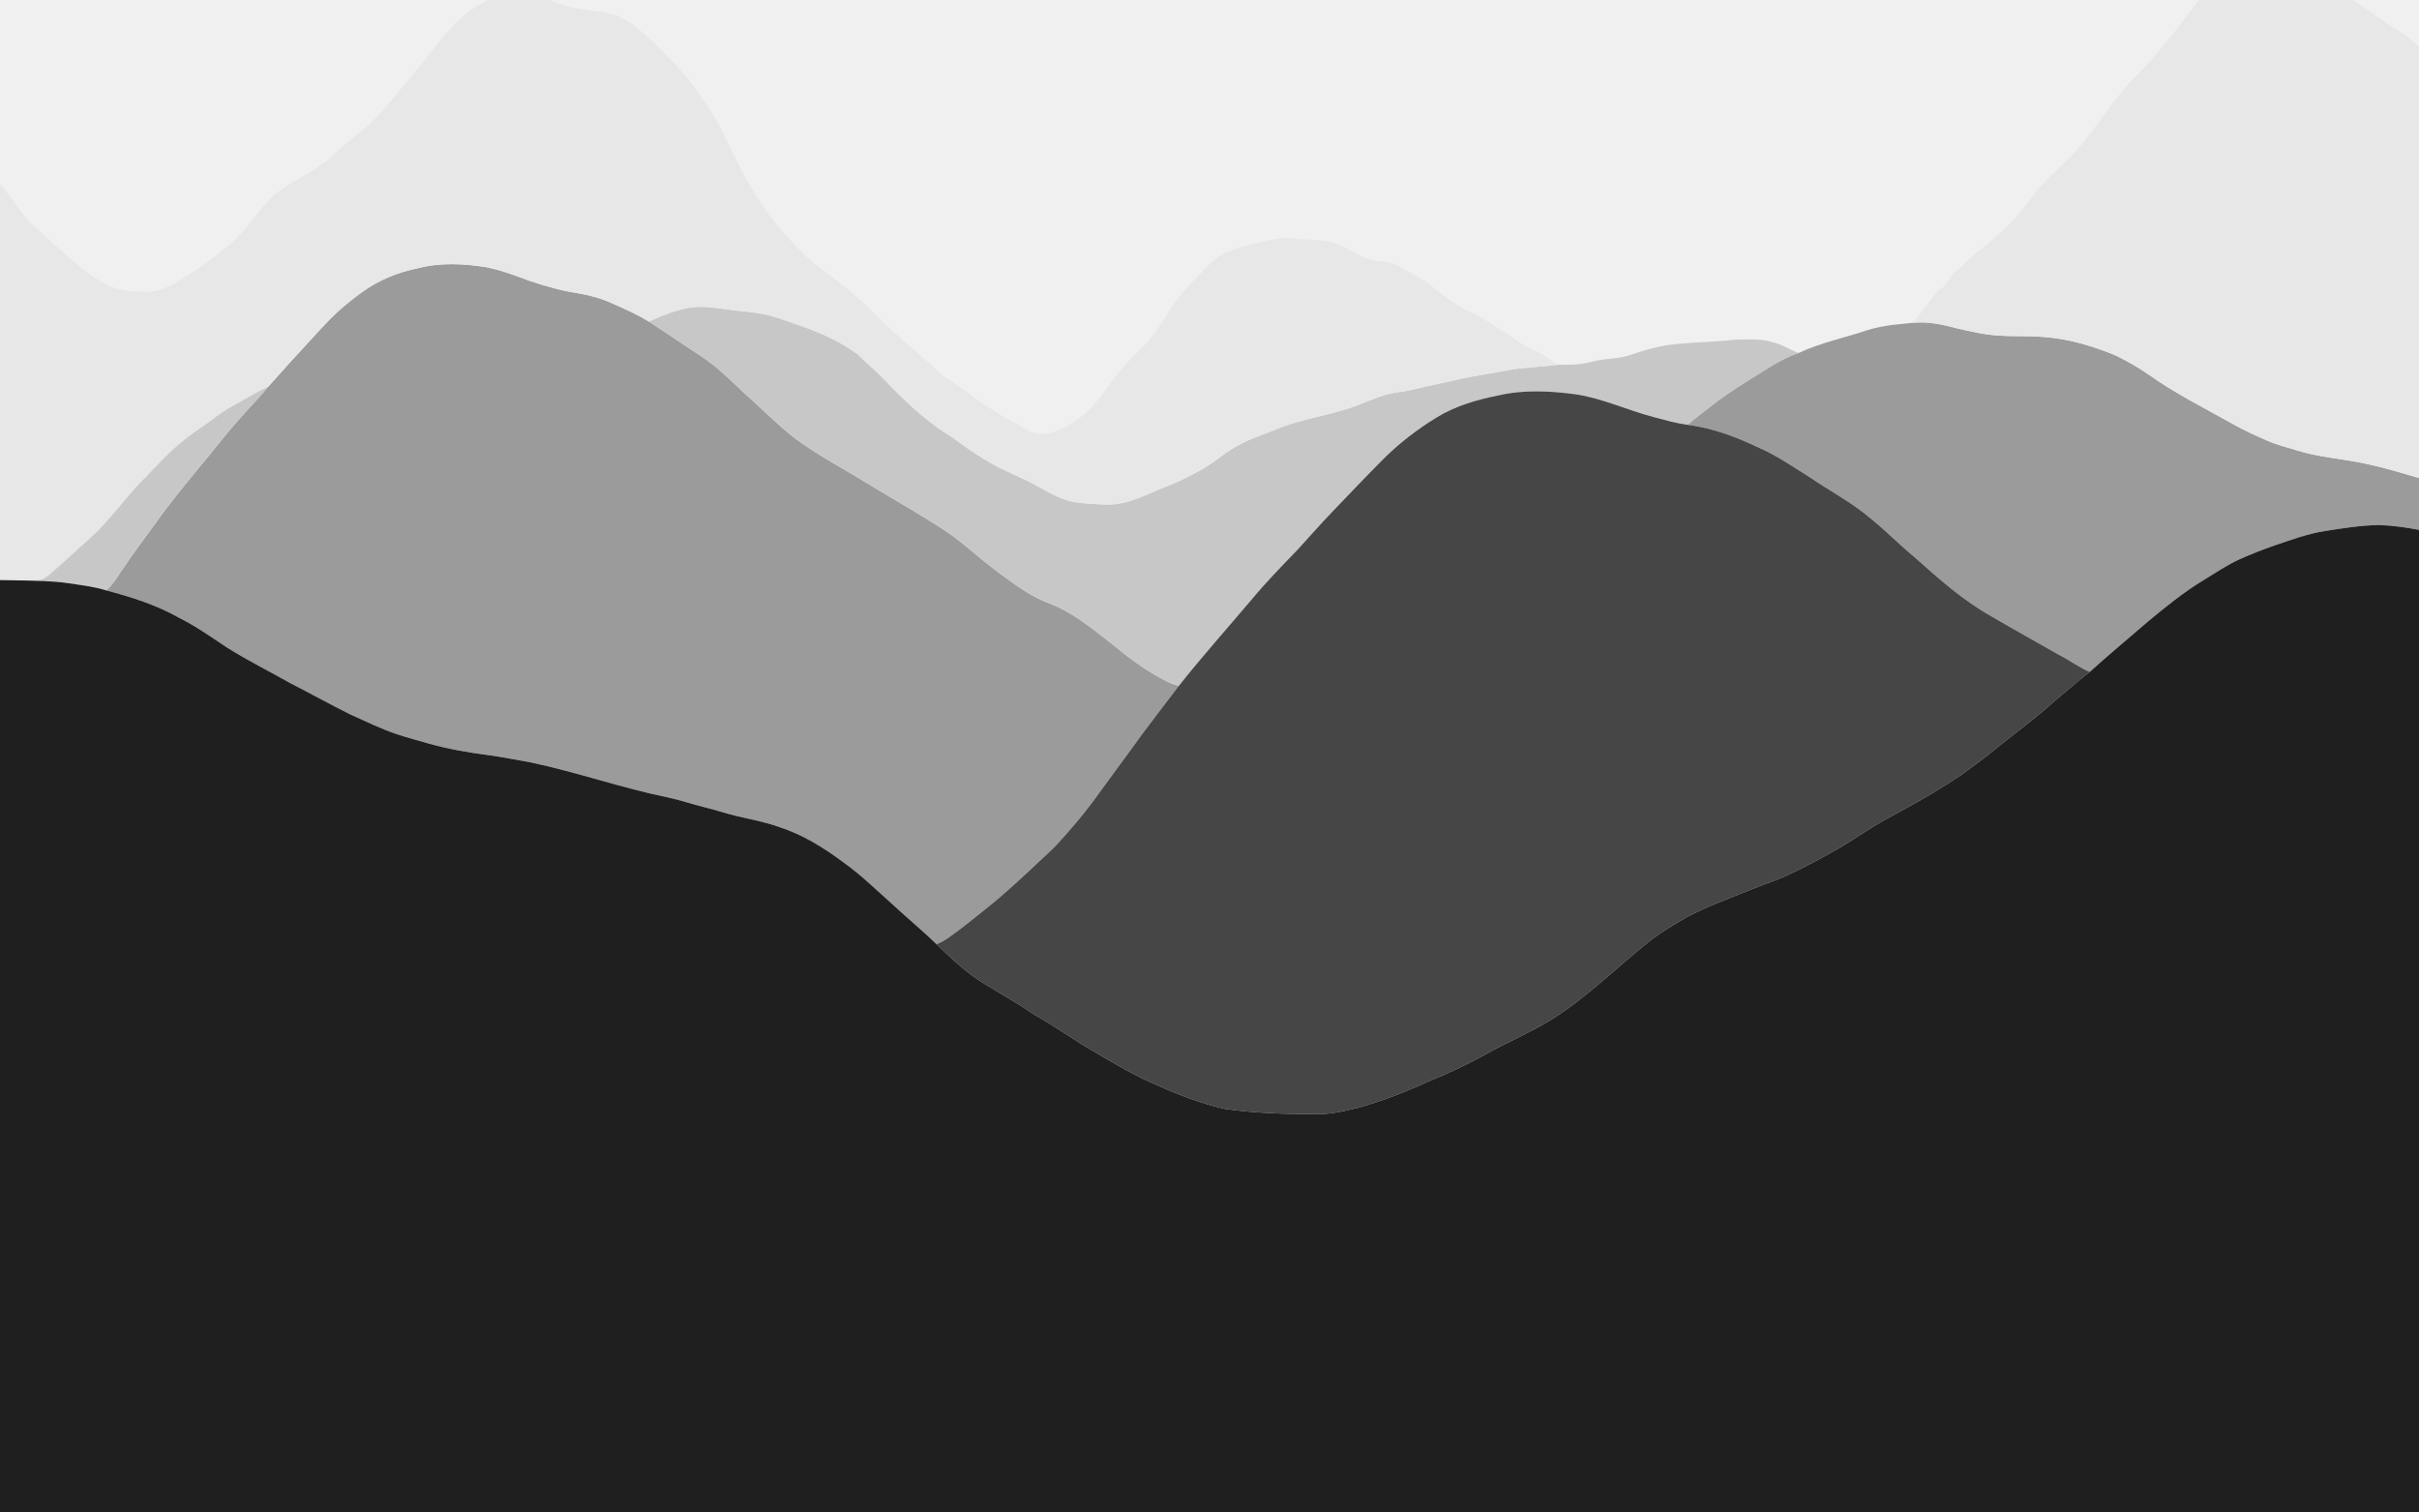
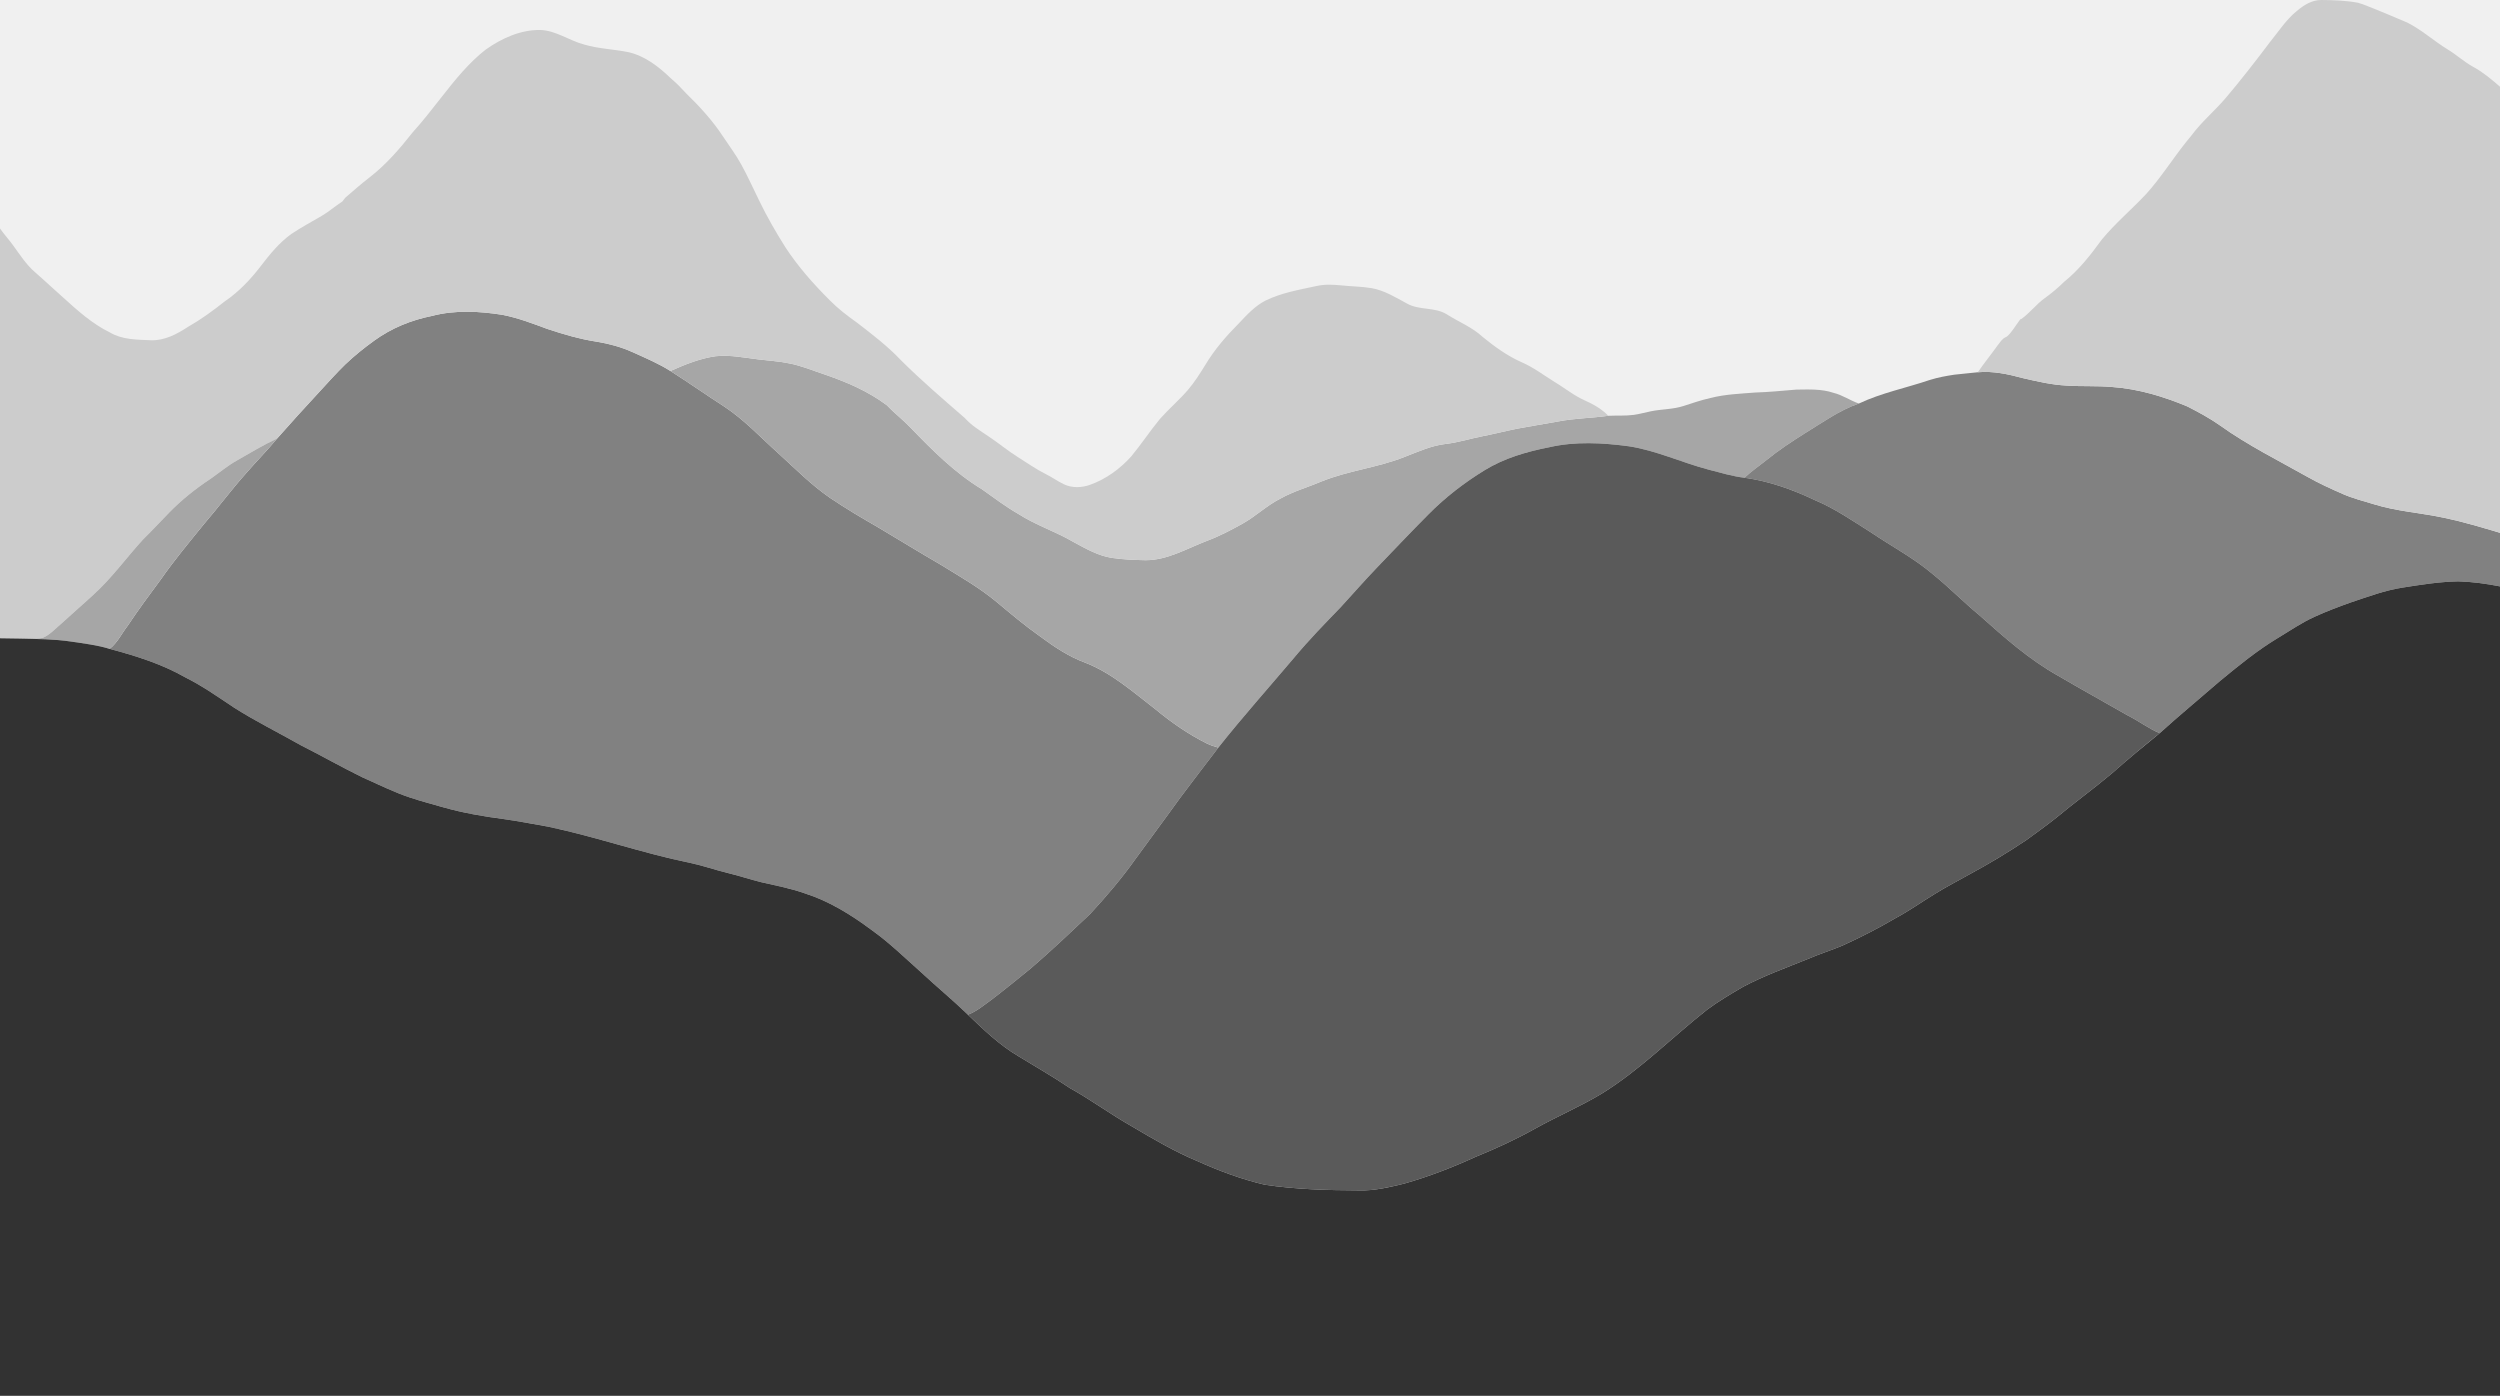
- <svg xmlns="http://www.w3.org/2000/svg" width="1440" height="900" viewBox="0 0 1440 900" fill="none">
-   <path d="M248.805 159.725C262.103 156.229 276.053 156.971 289.508 159.109C298.358 160.857 306.818 164.083 315.255 167.211C324.585 170.324 334.08 173.108 343.823 174.585C350.813 175.726 357.705 177.601 364.178 180.504C371.633 183.872 379.223 187.061 386.16 191.442C396.555 198.006 406.583 205.132 416.925 211.771C428.715 219.468 438.263 229.903 448.71 239.212C458.273 247.922 467.423 257.186 478.125 264.538C487.163 270.652 496.568 276.195 506.025 281.634C517.935 288.731 529.733 296 541.725 302.946C552.63 309.668 563.82 316.029 573.735 324.214C582.083 331.153 590.37 338.189 599.258 344.438C607.223 350.304 615.525 355.908 624.855 359.351C640.38 365.323 652.898 376.575 665.895 386.575C674.963 394.054 684.69 400.791 695.228 406.027C697.313 407.032 699.525 407.737 701.753 408.375C694.365 418.104 686.865 427.759 679.575 437.564C671.138 449.356 662.408 460.924 653.925 472.679C645.998 483.834 637.095 494.276 627.81 504.306C616.598 514.853 605.46 525.498 593.768 535.513C586.313 541.582 578.865 547.666 571.23 553.502C566.82 556.638 562.65 560.276 557.52 562.219C548.925 553.877 539.655 546.27 530.895 538.108C521.355 529.617 512.198 520.63 501.75 513.225C490.043 504.508 477.405 496.722 463.418 492.273C455.258 489.4 446.745 487.787 438.33 485.859C432.015 484.337 425.873 482.191 419.55 480.691C412.2 478.935 405.068 476.355 397.658 474.817C370.043 469.176 343.38 459.754 315.818 453.917C307.283 452.432 298.785 450.737 290.205 449.544C278.55 448.013 266.925 446.041 255.6 442.837C249.233 440.992 242.813 439.334 236.52 437.256C226.875 434.09 217.808 429.477 208.538 425.396C196.568 419.485 184.935 412.921 173.033 406.889C160.433 399.725 147.398 393.326 135.15 385.555C125.903 379.463 116.88 372.974 106.935 368.031C93.293 360.244 78.218 355.495 63.105 351.497C67.613 348.054 70.02 342.758 73.425 338.354C79.583 329.112 86.183 320.185 92.798 311.273C100.553 300.156 109.26 289.758 117.788 279.241C125.91 269.819 133.29 259.789 141.585 250.517C147.488 243.668 153.9 237.277 159.653 230.293C167.61 221.276 175.695 212.364 183.878 203.542C188.843 198.163 193.71 192.679 198.96 187.571C204.195 182.597 209.835 178.066 215.693 173.85C225.51 166.731 236.94 162.08 248.805 159.725Z" fill="#9B9B9B" />
-   <path d="M412.283 182.921C420.615 182.058 428.903 183.821 437.145 184.804C442.875 185.502 448.658 185.847 454.32 187.009C461.625 188.352 468.48 191.3 475.5 193.633C487.905 197.879 500.108 203.168 510.668 211.06C515.078 215.651 520.148 219.544 524.543 224.158C537.105 237.165 550.043 250.173 565.628 259.58C572.52 264.494 579.293 269.595 586.643 273.826C596.7 280.293 608.198 283.946 618.465 290.015C625.53 293.833 632.708 297.974 640.785 299.137C647.138 300.067 653.58 300.299 660 300.427C672.533 300.382 683.55 293.728 694.935 289.385C702.158 286.706 708.983 283.106 715.71 279.385C723.42 275.049 729.855 268.747 737.798 264.787C745.193 260.683 753.383 258.388 761.138 255.087C776.655 248.756 793.62 247.128 809.168 240.879C816.795 237.946 824.333 234.465 832.538 233.482C839.933 232.657 847.028 230.346 854.318 228.936C860.888 227.646 867.375 225.981 873.945 224.66C881.828 223.182 889.748 221.907 897.638 220.482C907.133 218.651 916.853 218.599 926.415 217.241C931.305 217.009 936.225 217.361 941.1 216.708C944.423 216.273 947.64 215.276 950.933 214.646C957.135 213.378 963.6 213.58 969.675 211.607C974.843 209.942 979.988 208.149 985.305 206.986C993.728 204.818 1002.47 204.526 1011.11 203.836C1018.77 203.626 1026.4 202.815 1034.04 202.215L1034.77 202.163C1041.91 202.095 1049.24 201.69 1056.11 204.031C1061.31 205.276 1065.71 208.472 1070.73 210.182C1059.38 214.083 1049.64 221.224 1039.49 227.413C1031.88 232.184 1024.37 237.165 1017.4 242.837C1013.19 246.19 1008.74 249.251 1004.81 252.941C997.8 252.086 991.035 250.053 984.233 248.283C968.783 244.24 954.15 237.263 938.288 234.817C923.033 232.762 907.32 231.907 892.208 235.395C879.308 237.931 866.468 241.651 855.188 248.576C843.465 255.762 832.485 264.216 822.818 273.999C812.828 284.021 803.123 294.313 793.313 304.5C786.068 312.025 779.235 319.931 772.148 327.598C763.05 337.013 753.893 346.397 745.508 356.472C730.898 373.748 715.808 390.634 701.753 408.376C699.525 407.738 697.313 407.033 695.228 406.028C684.69 400.792 674.963 394.055 665.895 386.576C652.898 376.576 640.38 365.324 624.855 359.353C615.525 355.909 607.223 350.306 599.258 344.439C590.37 338.19 582.083 331.154 573.735 324.215C563.82 316.03 552.63 309.669 541.725 302.948C529.733 296.001 517.935 288.732 506.025 281.635C496.568 276.197 487.163 270.653 478.125 264.539C467.423 257.187 458.273 247.923 448.71 239.213C438.263 229.904 428.715 219.469 416.925 211.772C406.583 205.133 396.555 198.007 386.16 191.443C394.53 187.707 403.155 184.211 412.283 182.921Z" fill="#C7C7C7" />
-   <path d="M912.975 208.464C906.607 205.658 901.222 201.187 895.282 197.646C889.08 193.798 883.245 189.327 876.51 186.409C868.237 182.778 860.917 177.429 853.942 171.765C847.98 166.199 840.3 163.229 833.505 158.893C826.53 154.459 817.627 156.62 810.502 152.636C804.015 149.133 797.58 145.105 790.215 143.747C784.312 142.734 778.297 142.757 772.357 142.104C767.632 141.661 762.825 141.421 758.175 142.524C748.282 144.669 738.12 146.387 728.955 150.866C722.865 153.979 718.192 159.103 713.565 164.009C706.402 171.195 699.69 178.93 694.44 187.647C691.327 192.68 688.185 197.736 684.33 202.245C679.267 208.171 673.29 213.227 668.13 219.048C662.34 226.063 657.345 233.699 651.54 240.698C645.112 247.84 637.065 253.691 627.99 256.954C623.122 258.725 617.49 258.95 612.757 256.662C609.127 254.899 605.835 252.528 602.22 250.743C596.662 247.975 591.622 244.337 586.357 241.073C580.395 237.383 575.055 232.807 569.197 228.966C564.51 225.785 559.545 222.844 555.765 218.553C543.307 207.736 530.76 197.009 519.067 185.359C511.38 177.189 502.447 170.385 493.597 163.566C488.085 159.658 482.692 155.539 477.945 150.708C468.51 141.294 459.607 131.249 452.31 120.064C446.977 111.572 441.93 102.878 437.557 93.846C434.04 86.764 430.845 79.525 427.027 72.609C423.915 66.9 419.977 61.709 416.407 56.292C410.445 47.2 403.057 39.151 395.287 31.582C392.482 28.506 389.565 25.536 386.385 22.85C379.485 16.211 371.587 10.015 362.07 7.817C353.617 6.076 344.872 5.881 336.562 3.421C327.915 1.185 320.362 -4.666 311.212 -4.989C299.827 -5.154 289.02 -0.203 279.87 6.226C270.022 13.87 262.2 23.683 254.542 33.42C249.067 40.381 243.652 47.41 237.705 53.974C230.25 63.449 222.27 72.676 212.677 80.073C207.892 83.741 203.4 87.762 198.825 91.685C198.27 92.36 197.745 93.073 197.227 93.778C193.132 96.426 189.457 99.667 185.242 102.135C179.377 105.488 173.467 108.774 167.827 112.502C160.882 117.491 155.415 124.19 150.27 130.941C144.33 138.676 137.557 145.87 129.435 151.353C122.692 156.725 115.717 161.796 108.217 166.072C101.872 170.205 94.718 174.031 86.918 173.731C78.96 173.378 70.485 173.483 63.398 169.29C53.07 164.256 44.528 156.492 36.09 148.855C30.72 144.137 25.545 139.201 20.145 134.52C15.127 130.184 11.535 124.55 7.673 119.231C5.25 115.833 2.377 112.78 0 109.352V188.569V345.399C3.78 345.466 7.56 345.496 11.34 345.571C15.75 345.286 20.227 345.962 24.593 345.174C28.927 343.314 32.1 339.608 35.678 336.645C41.655 331.108 47.865 325.827 53.835 320.283C64.38 310.749 72.683 299.114 82.23 288.656C87.405 283.578 92.325 278.259 97.38 273.06C104.587 265.656 112.717 259.197 121.327 253.496C126.337 250.015 131.01 246.032 136.357 243.039C144.045 238.658 151.635 234.059 159.652 230.293C167.61 221.276 175.695 212.364 183.877 203.543C188.842 198.164 193.71 192.68 198.96 187.571C204.195 182.598 209.835 178.067 215.692 173.851C225.51 166.732 236.94 162.081 248.805 159.725C262.102 156.23 276.052 156.972 289.507 159.11C298.357 160.858 306.817 164.084 315.255 167.212C324.585 170.325 334.08 173.108 343.822 174.586C350.812 175.726 357.705 177.602 364.177 180.505C371.632 183.873 379.222 187.061 386.16 191.442C394.53 187.707 403.155 184.211 412.282 182.92C420.615 182.058 428.902 183.821 437.145 184.803C442.875 185.501 448.657 185.846 454.32 187.009C461.625 188.352 468.48 191.3 475.5 193.633C487.905 197.879 500.107 203.167 510.667 211.059C515.077 215.65 520.147 219.544 524.542 224.157C537.105 237.165 550.042 250.173 565.627 259.58C572.52 264.494 579.292 269.595 586.642 273.826C596.7 280.292 608.197 283.945 618.465 290.014C625.53 293.833 632.707 297.973 640.785 299.136C647.137 300.066 653.58 300.299 660 300.426C672.532 300.381 683.55 293.728 694.935 289.384C702.157 286.706 708.982 283.105 715.71 279.384C723.42 275.048 729.855 268.747 737.797 264.786C745.192 260.683 753.382 258.387 761.137 255.086C776.655 248.755 793.62 247.127 809.167 240.878C816.795 237.945 824.332 234.464 832.537 233.482C839.932 232.656 847.027 230.346 854.317 228.936C860.887 227.645 867.375 225.98 873.945 224.66C881.827 223.182 889.747 221.907 897.637 220.481C907.132 218.651 916.852 218.598 926.415 217.241C922.627 213.362 917.887 210.647 912.975 208.464Z" fill="#E7E7E7" />
-   <path d="M1407.94 276.032C1394.37 273.114 1380.37 272.281 1367.08 268.11C1361.2 266.302 1355.21 264.817 1349.57 262.341C1342.54 259.266 1335.53 256.085 1328.86 252.289C1311.99 242.807 1294.57 234.143 1278.8 222.853C1272.79 218.614 1266.31 215.118 1259.76 211.795C1246 206.071 1231.5 201.705 1216.57 200.655C1207.81 199.868 1199.01 200.438 1190.25 199.83C1181.74 199.402 1173.43 197.46 1165.17 195.547C1156.73 193.266 1147.99 191.346 1139.2 192.171C1134.67 192.576 1130.16 193.154 1125.64 193.574C1121.04 194.286 1116.43 195.096 1111.99 196.484L1111.45 196.642C1097.9 201.233 1083.72 204.038 1070.73 210.182C1059.38 214.083 1049.64 221.225 1039.48 227.414C1031.88 232.185 1024.37 237.166 1017.4 242.837C1013.19 246.19 1008.73 249.251 1004.8 252.942C1018.96 254.847 1032.48 259.693 1045.32 265.807C1056.71 270.563 1066.88 277.622 1077.29 284.156C1089.34 292.356 1102.38 299.167 1113.52 308.664C1122.75 316.151 1131.07 324.65 1140.24 332.219C1154.47 344.942 1168.9 357.748 1185.67 367.095C1198.93 374.896 1212.42 382.293 1225.76 389.952C1231.98 393.058 1237.54 397.386 1243.99 400.064C1255.23 389.9 1266.92 380.253 1278.36 370.313C1289.1 361.423 1299.94 352.556 1311.89 345.332C1318.93 341.086 1325.74 336.383 1333.26 332.985C1339.93 329.931 1346.81 327.343 1353.72 324.868C1363.7 321.545 1373.62 317.764 1384.07 316.181C1394.65 314.515 1405.27 312.805 1415.99 312.625C1424.05 312.858 1432.09 313.968 1440 315.513V284.644C1429.39 281.516 1418.78 278.282 1407.94 276.032Z" fill="#9B9B9B" />
-   <path d="M1424.58 16.271C1419.36 13.413 1414.96 9.31 1409.88 6.234C1401.87 1.365 1394.9 -5.116 1386.48 -9.302C1378.02 -12.903 1369.54 -16.504 1360.95 -19.797C1360 -20.119 1359.06 -20.427 1358.13 -20.689C1351.23 -21.957 1344.2 -22.182 1337.22 -22.25C1331.7 -22.347 1326.86 -19.249 1322.82 -15.798C1316.75 -10.84 1312.5 -4.156 1307.58 1.861C1299.22 12.978 1290.69 23.975 1281.68 34.575C1275.45 41.792 1268.07 47.958 1262.39 55.648C1261.31 56.975 1260.21 58.288 1259.14 59.616C1251.29 69.443 1244.61 80.2 1236.15 89.54C1227.8 98.444 1218.37 106.329 1210.61 115.766C1204.23 124.565 1197.47 133.215 1188.94 140.064C1185.42 143.522 1181.66 146.71 1177.65 149.568C1172.76 153.109 1169.14 158.068 1164.21 161.541C1163.91 160.168 1157.88 171.383 1155.16 172.006C1153.17 172.943 1152 174.954 1150.67 176.619C1146.95 181.878 1142.83 186.844 1139.2 192.17C1147.99 191.345 1156.73 193.265 1165.17 195.546C1173.42 197.459 1181.74 199.402 1190.25 199.829C1199.01 200.437 1207.8 199.867 1216.56 200.655C1231.5 201.705 1246 206.071 1259.76 211.795C1266.3 215.118 1272.79 218.614 1278.8 222.852C1294.57 234.142 1311.99 242.806 1328.85 252.289C1335.53 256.084 1342.53 259.265 1349.57 262.341C1355.21 264.816 1361.2 266.302 1367.07 268.11C1380.37 272.28 1394.37 273.113 1407.94 276.031C1418.78 278.282 1429.38 281.515 1440 284.643V204.173V56.878V27.704C1435.17 23.51 1430.25 19.324 1424.58 16.271Z" fill="#E7E7E7" />
-   <path d="M136.355 243.038C144.043 238.657 151.633 234.059 159.65 230.293C153.898 237.277 147.485 243.668 141.583 250.517C133.288 259.789 125.908 269.819 117.785 279.241C109.258 289.758 100.55 300.156 92.795 311.273C86.18 320.185 79.58 329.112 73.423 338.354C70.018 342.758 67.61 348.054 63.103 351.497C55.88 349.262 48.343 348.429 40.895 347.281C31.115 345.826 21.2 345.826 11.338 345.571C15.748 345.286 20.225 345.961 24.59 345.173C28.925 343.313 32.098 339.607 35.675 336.644C41.653 331.108 47.863 325.826 53.833 320.283C64.378 310.748 72.68 299.113 82.228 288.656C87.403 283.577 92.323 278.258 97.378 273.06C104.585 265.656 112.715 259.197 121.325 253.495C126.335 250.015 131.008 246.031 136.355 243.038Z" fill="#C7C7C7" />
-   <path d="M892.208 235.395C907.321 231.907 923.033 232.762 938.288 234.818C954.151 237.263 968.783 244.24 984.233 248.283C991.036 250.054 997.801 252.086 1004.81 252.942C1018.96 254.847 1032.48 259.693 1045.32 265.807C1056.71 270.563 1066.88 277.622 1077.29 284.156C1089.35 292.355 1102.38 299.167 1113.53 308.664C1122.75 316.151 1131.08 324.65 1140.24 332.219C1154.48 344.942 1168.9 357.747 1185.67 367.094C1198.93 374.896 1212.42 382.293 1225.76 389.952C1231.98 393.058 1237.55 397.386 1243.99 400.064C1234.67 407.596 1225.46 415.255 1216.49 423.192C1206 432.021 1194.86 440.041 1184.34 448.818C1178.74 453.266 1172.93 457.437 1167.16 461.638C1156.58 468.75 1145.63 475.313 1134.41 481.367C1127.7 485.178 1120.79 488.636 1114.26 492.77C1106.81 497.293 1099.71 502.387 1092.01 506.498C1082.09 512.342 1071.84 517.585 1061.36 522.349C1054.77 525.162 1047.89 527.233 1041.33 530.121C1028.81 535.177 1016.06 539.768 1004.1 546.092C997.066 550.21 990.008 554.359 983.446 559.205C963.181 575.146 944.956 593.795 922.951 607.463C910.426 615.062 896.896 620.763 884.123 627.897C873.135 634.049 861.683 639.307 850.028 644.056C836.611 650.192 822.803 655.548 808.598 659.569C800.206 661.565 791.693 663.673 783.001 663.418C764.783 663.335 746.468 662.87 728.431 660.132C715.043 656.989 702.076 652.128 689.551 646.479C676.553 641.04 664.373 633.884 652.276 626.72C639.908 619.766 628.493 611.274 616.096 604.38C606.481 597.846 596.37 592.129 586.478 586.046C575.663 579.639 566.543 570.87 557.521 562.22C562.651 560.277 566.821 556.639 571.231 553.503C578.866 547.667 586.313 541.583 593.768 535.514C605.461 525.5 616.598 514.855 627.811 504.307C637.096 494.278 645.998 483.835 653.926 472.68C662.408 460.925 671.138 449.358 679.576 437.565C686.866 427.76 694.366 418.106 701.753 408.376C715.808 390.635 730.898 373.748 745.508 356.472C753.893 346.397 763.051 337.013 772.148 327.598C779.236 319.932 786.068 312.025 793.313 304.501C803.123 294.313 812.828 284.021 822.818 273.999C832.486 264.217 843.466 255.762 855.188 248.576C866.468 241.652 879.308 237.931 892.208 235.395Z" fill="#464646" />
-   <path d="M1415.99 312.624C1405.27 312.804 1394.65 314.515 1384.07 316.18C1373.62 317.763 1363.7 321.544 1353.72 324.867C1346.81 327.343 1339.93 329.931 1333.26 332.984C1325.74 336.382 1318.93 341.086 1311.89 345.332C1299.94 352.556 1289.1 361.423 1278.36 370.312C1266.92 380.252 1255.23 389.899 1243.99 400.064C1234.66 407.595 1225.45 415.255 1216.48 423.191C1206 432.021 1194.86 440.04 1184.34 448.817C1178.74 453.266 1172.93 457.437 1167.16 461.637C1156.57 468.749 1145.62 475.313 1134.41 481.367C1127.7 485.178 1120.78 488.636 1114.26 492.769C1106.81 497.293 1099.71 502.386 1092.01 506.497C1082.09 512.341 1071.84 517.585 1061.36 522.348C1054.77 525.162 1047.89 527.232 1041.33 530.12C1028.81 535.176 1016.05 539.767 1004.1 546.091C997.065 550.21 990.007 554.358 983.445 559.204C963.18 575.145 944.955 593.794 922.95 607.462C910.425 615.061 896.895 620.763 884.122 627.897C873.135 634.048 861.682 639.307 850.027 644.055C836.61 650.192 822.802 655.548 808.597 659.569C800.205 661.564 791.692 663.672 783 663.417C764.782 663.335 746.467 662.87 728.43 660.131C715.042 656.988 702.075 652.127 689.55 646.478C676.552 641.04 664.372 633.883 652.275 626.719C639.907 619.765 628.492 611.273 616.095 604.379C606.48 597.845 596.37 592.129 586.477 586.045C575.662 579.639 566.542 570.869 557.52 562.22C548.925 553.878 539.655 546.271 530.895 538.109C521.355 529.618 512.197 520.63 501.75 513.226C490.042 504.509 477.405 496.723 463.417 492.274C455.257 489.401 446.745 487.788 438.33 485.86C432.015 484.337 425.872 482.192 419.55 480.692C412.2 478.936 405.067 476.356 397.657 474.818C370.042 469.177 343.38 459.754 315.817 453.918C307.282 452.433 298.785 450.738 290.205 449.545C278.55 448.014 266.925 446.041 255.6 442.838C249.232 440.993 242.812 439.335 236.52 437.257C226.875 434.091 217.807 429.478 208.537 425.397C196.567 419.486 184.935 412.922 173.032 406.89C160.432 399.726 147.397 393.327 135.15 385.556C125.902 379.464 116.88 372.975 106.935 368.032C93.293 360.245 78.218 355.496 63.105 351.498C55.883 349.263 48.345 348.43 40.898 347.282C31.117 345.827 21.203 345.827 11.34 345.572C7.56 345.497 3.78 345.467 0 345.399V767.158V900.327H1440V750.219V315.513C1432.09 313.967 1424.05 312.857 1415.99 312.624Z" fill="#1F1F1F" />
+ <svg xmlns="http://www.w3.org/2000/svg" width="1440" height="804" viewBox="0 0 1440 804" fill="none">
+   <g clip-path="url(#clip0)">
+     <path d="M248.805 181.977C262.102 178.481 276.052 179.224 289.507 181.362C298.357 183.11 306.817 186.336 315.255 189.464C324.585 192.577 334.08 195.36 343.822 196.838C350.812 197.978 357.705 199.854 364.177 202.757C371.632 206.125 379.222 209.313 386.16 213.694C396.555 220.258 406.582 227.385 416.925 234.024C428.715 241.721 438.262 252.155 448.71 261.465C458.272 270.174 467.422 279.439 478.125 286.79C487.162 292.904 496.567 298.448 506.025 303.887C517.935 310.983 529.732 318.252 541.725 325.199C552.63 331.92 563.82 338.282 573.735 346.466C582.082 353.405 590.37 360.442 599.257 366.691C607.222 372.557 615.525 378.161 624.855 381.604C640.38 387.575 652.897 398.828 665.895 408.828C674.962 416.307 684.69 423.043 695.227 428.279C697.312 429.285 699.525 429.99 701.752 430.627C694.365 440.357 686.865 450.012 679.575 459.816C671.137 471.609 662.407 483.177 653.925 494.932C645.997 506.087 637.095 516.529 627.81 526.559C616.597 537.106 605.46 547.751 593.767 557.766C586.312 563.834 578.865 569.918 571.23 575.755C566.82 578.89 562.65 582.529 557.52 584.472C548.925 576.13 539.655 568.523 530.895 560.361C521.355 551.869 512.197 542.882 501.75 535.478C490.042 526.761 477.405 518.974 463.417 514.526C455.257 511.653 446.745 510.04 438.33 508.112C432.015 506.589 425.872 504.444 419.55 502.943C412.2 501.188 405.067 498.608 397.657 497.07C370.042 491.428 343.38 482.006 315.817 476.17C307.282 474.685 298.785 472.989 290.205 471.797C278.55 470.266 266.925 468.293 255.6 465.09C249.232 463.245 242.812 461.587 236.52 459.509C226.875 456.343 217.807 451.73 208.537 447.649C196.567 441.737 184.935 435.173 173.032 429.142C160.432 421.978 147.397 415.579 135.15 407.807C125.902 401.716 116.88 395.227 106.935 390.283C93.293 382.497 78.218 377.748 63.105 373.75C67.612 370.307 70.02 365.01 73.425 360.607C79.582 351.365 86.183 342.438 92.797 333.526C100.552 322.408 109.26 312.011 117.787 301.494C125.91 292.072 133.29 282.042 141.585 272.77C147.487 265.921 153.9 259.529 159.652 252.545C167.61 243.528 175.695 234.616 183.877 225.794C188.842 220.416 193.71 214.932 198.96 209.823C204.195 204.85 209.835 200.319 215.692 196.103C225.51 188.984 236.94 184.333 248.805 181.977Z" fill="#818181" />
+     <path d="M412.282 205.173C420.615 204.31 428.902 206.073 437.145 207.056C442.875 207.753 448.657 208.099 454.32 209.261C461.625 210.604 468.48 213.552 475.5 215.885C487.905 220.131 500.107 225.42 510.667 233.312C515.077 237.903 520.147 241.796 524.542 246.41C537.105 259.417 550.042 272.425 565.627 281.832C572.52 286.746 579.292 291.847 586.642 296.078C596.7 302.544 608.197 306.198 618.465 312.267C625.53 316.085 632.707 320.226 640.785 321.389C647.137 322.319 653.58 322.551 660 322.679C672.532 322.634 683.55 315.98 694.935 311.637C702.157 308.958 708.982 305.358 715.71 301.637C723.42 297.301 729.855 290.999 737.797 287.039C745.192 282.935 753.382 280.64 761.137 277.339C776.655 271.007 793.62 269.38 809.167 263.131C816.795 260.198 824.332 256.717 832.537 255.734C839.932 254.909 847.027 252.598 854.317 251.188C860.887 249.898 867.375 248.232 873.945 246.912C881.827 245.434 889.747 244.159 897.637 242.734C907.132 240.903 916.852 240.851 926.415 239.493C931.305 239.26 936.225 239.613 941.1 238.96C944.422 238.525 947.64 237.528 950.932 236.897C957.135 235.63 963.6 235.832 969.675 233.859C974.842 232.194 979.987 230.401 985.305 229.238C993.727 227.07 1002.46 226.778 1011.1 226.088C1018.77 225.878 1026.4 225.067 1034.04 224.467L1034.77 224.415C1041.91 224.347 1049.23 223.942 1056.11 226.283C1061.31 227.528 1065.7 230.724 1070.73 232.434C1059.38 236.335 1049.64 243.476 1039.48 249.665C1031.88 254.436 1024.37 259.417 1017.4 265.089C1013.19 268.442 1008.73 271.503 1004.8 275.193C997.8 274.338 991.035 272.305 984.232 270.535C968.782 266.491 954.15 259.515 938.287 257.069C923.032 255.014 907.32 254.159 892.207 257.647C879.307 260.183 866.467 263.903 855.187 270.827C843.465 278.014 832.485 286.468 822.817 296.251C812.827 306.273 803.122 316.565 793.312 326.752C786.067 334.276 779.235 342.183 772.147 349.85C763.05 359.265 753.892 368.649 745.507 378.724C730.897 396 715.807 412.886 701.752 430.628C699.525 429.99 697.312 429.285 695.227 428.28C684.69 423.044 674.962 416.307 665.895 408.828C652.897 398.828 640.38 387.576 624.855 381.604C615.525 378.161 607.222 372.557 599.257 366.691C590.37 360.442 582.082 353.406 573.735 346.467C563.82 338.282 552.63 331.921 541.725 325.199C529.732 318.253 517.935 310.984 506.025 303.887C496.567 298.449 487.162 292.905 478.125 286.791C467.422 279.439 458.272 270.175 448.71 261.465C438.262 252.156 428.715 241.721 416.925 234.024C406.582 227.385 396.555 220.259 386.16 213.695C394.53 209.959 403.155 206.463 412.282 205.173Z" fill="#A6A6A6" />
+     <path d="M912.975 230.716C906.608 227.911 901.222 223.44 895.282 219.899C889.08 216.051 883.245 211.58 876.51 208.661C868.238 205.031 860.917 199.682 853.942 194.018C847.98 188.452 840.3 185.481 833.505 181.145C826.53 176.712 817.628 178.872 810.503 174.889C804.015 171.386 797.58 167.357 790.215 166C784.312 164.987 778.298 165.009 772.358 164.357C767.633 163.914 762.825 163.674 758.175 164.777C748.283 166.922 738.12 168.64 728.955 173.119C722.865 176.232 718.192 181.355 713.565 186.261C706.402 193.448 699.69 201.182 694.44 209.899C691.327 214.933 688.185 219.989 684.33 224.497C679.268 230.424 673.29 235.48 668.13 241.301C662.34 248.315 657.345 255.952 651.54 262.951C645.112 270.093 637.065 275.944 627.99 279.207C623.123 280.977 617.49 281.203 612.758 278.915C609.128 277.152 605.835 274.781 602.22 272.996C596.663 270.228 591.622 266.589 586.357 263.326C580.395 259.635 575.055 255.059 569.197 251.218C564.51 248.038 559.545 245.097 555.765 240.806C543.308 229.989 530.76 219.261 519.068 207.611C511.38 199.442 502.448 192.638 493.598 185.819C488.085 181.911 482.693 177.792 477.945 172.961C468.51 163.546 459.608 153.502 452.31 142.317C446.978 133.825 441.93 125.13 437.557 116.098C434.04 109.017 430.845 101.778 427.027 94.861C423.915 89.153 419.978 83.961 416.408 78.545C410.445 69.453 403.057 61.404 395.287 53.835C392.482 50.759 389.565 47.788 386.385 45.103C379.485 38.464 371.588 32.267 362.07 30.069C353.618 28.329 344.872 28.134 336.562 25.673C327.915 23.438 320.363 17.587 311.213 17.264C299.828 17.099 289.02 22.05 279.87 28.479C270.023 36.123 262.2 45.935 254.543 55.672C249.068 62.634 243.653 69.663 237.705 76.227C230.25 85.702 222.27 94.929 212.678 102.325C207.893 105.994 203.4 110.015 198.825 113.938C198.27 114.613 197.745 115.326 197.228 116.031C193.133 118.679 189.458 121.92 185.243 124.388C179.378 127.741 173.468 131.027 167.828 134.755C160.883 139.744 155.415 146.443 150.27 153.194C144.33 160.928 137.558 168.122 129.435 173.606C122.693 178.977 115.717 184.048 108.217 188.324C101.872 192.458 94.718 196.284 86.918 195.984C78.96 195.631 70.485 195.736 63.398 191.543C53.07 186.509 44.528 178.745 36.09 171.108C30.72 166.39 25.545 161.453 20.145 156.772C15.127 152.436 11.535 146.803 7.673 141.484C5.25 138.086 2.377 135.033 0 131.604V210.822V367.652C3.78 367.719 7.56 367.749 11.34 367.824C15.75 367.539 20.227 368.214 24.593 367.427C28.927 365.566 32.1 361.86 35.678 358.897C41.655 353.361 47.865 348.08 53.835 342.536C64.38 333.002 72.683 321.366 82.23 310.909C87.405 305.83 92.325 300.512 97.38 295.313C104.587 287.909 112.718 281.45 121.328 275.749C126.338 272.268 131.01 268.285 136.357 265.292C144.045 260.911 151.635 256.312 159.652 252.546C167.61 243.529 175.695 234.617 183.877 225.795C188.842 220.417 193.71 214.933 198.96 209.824C204.195 204.851 209.835 200.32 215.692 196.104C225.51 188.985 236.94 184.334 248.805 181.978C262.102 178.482 276.053 179.225 289.508 181.363C298.358 183.111 306.817 186.337 315.255 189.465C324.585 192.578 334.08 195.361 343.822 196.839C350.812 197.979 357.705 199.855 364.178 202.758C371.633 206.126 379.223 209.314 386.16 213.695C394.53 209.959 403.155 206.463 412.283 205.173C420.615 204.31 428.902 206.073 437.145 207.056C442.875 207.754 448.658 208.099 454.32 209.262C461.625 210.604 468.48 213.553 475.5 215.886C487.905 220.132 500.108 225.42 510.668 233.312C515.078 237.903 520.148 241.796 524.543 246.41C537.105 259.418 550.042 272.426 565.627 281.833C572.52 286.746 579.293 291.847 586.643 296.078C596.7 302.545 608.197 306.198 618.465 312.267C625.53 316.085 632.708 320.226 640.785 321.389C647.138 322.319 653.58 322.552 660 322.679C672.532 322.634 683.55 315.98 694.935 311.637C702.158 308.959 708.983 305.358 715.71 301.637C723.42 297.301 729.855 291 737.797 287.039C745.192 282.935 753.382 280.64 761.137 277.339C776.655 271.008 793.62 269.38 809.168 263.131C816.795 260.198 824.333 256.717 832.538 255.734C839.933 254.909 847.027 252.599 854.317 251.188C860.887 249.898 867.375 248.233 873.945 246.912C881.828 245.435 889.747 244.159 897.637 242.734C907.132 240.904 916.852 240.851 926.415 239.493C922.627 235.615 917.888 232.899 912.975 230.716Z" fill="#CCCCCC" />
+     <path d="M1407.94 298.284C1394.37 295.366 1380.37 294.533 1367.08 290.362C1361.2 288.554 1355.21 287.069 1349.57 284.593C1342.54 281.518 1335.53 278.337 1328.86 274.541C1311.99 265.059 1294.57 256.395 1278.8 245.105C1272.79 240.866 1266.31 237.37 1259.76 234.047C1246 228.323 1231.5 223.958 1216.57 222.907C1207.81 222.12 1199.01 222.69 1190.25 222.082C1181.74 221.655 1173.43 219.712 1165.17 217.799C1156.73 215.518 1147.99 213.598 1139.2 214.423C1134.67 214.828 1130.16 215.406 1125.64 215.826C1121.04 216.538 1116.43 217.349 1111.99 218.736L1111.45 218.894C1097.9 223.485 1083.72 226.291 1070.73 232.434C1059.38 236.335 1049.64 243.477 1039.48 249.666C1031.88 254.437 1024.37 259.418 1017.4 265.089C1013.19 268.442 1008.73 271.503 1004.8 275.194C1018.96 277.099 1032.48 281.945 1045.32 288.059C1056.71 292.815 1066.88 299.874 1077.29 306.408C1089.34 314.608 1102.38 321.419 1113.52 330.916C1122.75 338.403 1131.07 346.902 1140.24 354.471C1154.47 367.194 1168.9 380 1185.67 389.347C1198.93 397.148 1212.42 404.545 1225.76 412.204C1231.98 415.31 1237.54 419.638 1243.99 422.316C1255.23 412.152 1266.92 402.505 1278.36 392.565C1289.1 383.675 1299.94 374.808 1311.89 367.584C1318.93 363.338 1325.74 358.635 1333.26 355.237C1339.93 352.183 1346.81 349.595 1353.72 347.12C1363.7 343.797 1373.62 340.016 1384.07 338.433C1394.65 336.768 1405.27 335.057 1415.99 334.877C1424.05 335.11 1432.09 336.22 1440 337.765V306.896C1429.39 303.768 1418.78 300.534 1407.94 298.284Z" fill="#818181" />
+     <path d="M1424.59 38.523C1419.36 35.665 1414.97 31.562 1409.88 28.486C1401.88 23.617 1394.9 17.136 1386.48 12.95C1378.02 9.349 1369.55 5.749 1360.96 2.455C1360.01 2.133 1359.06 1.825 1358.13 1.563C1351.24 0.295 1344.2 0.07 1337.22 0.002C1331.7 -0.095 1326.86 3.003 1322.83 6.454C1316.75 11.412 1312.51 18.096 1307.59 24.113C1299.23 35.23 1290.69 46.227 1281.68 56.827C1275.46 64.044 1268.08 70.21 1262.39 77.9C1261.31 79.227 1260.21 80.54 1259.15 81.868C1251.29 91.695 1244.62 102.452 1236.15 111.792C1227.8 120.697 1218.38 128.581 1210.61 138.018C1204.23 146.817 1197.47 155.467 1188.95 162.316C1185.43 165.774 1181.66 168.962 1177.65 171.82C1172.77 175.361 1169.15 180.32 1164.21 183.793C1163.91 182.42 1157.88 193.635 1155.17 194.258C1153.17 195.196 1152 197.206 1150.67 198.871C1146.95 204.13 1142.84 209.096 1139.21 214.422C1148 213.597 1156.73 215.518 1165.17 217.798C1173.43 219.711 1181.75 221.654 1190.25 222.081C1199.01 222.689 1207.81 222.119 1216.57 222.907C1231.5 223.957 1246.01 228.323 1259.76 234.047C1266.31 237.37 1272.8 240.866 1278.8 245.104C1294.58 256.394 1311.99 265.059 1328.86 274.541C1335.53 278.336 1342.54 281.517 1349.57 284.593C1355.21 287.068 1361.21 288.554 1367.08 290.362C1380.38 294.533 1394.37 295.365 1407.95 298.283C1418.78 300.534 1429.39 303.767 1440 306.895V226.425V79.13V49.956C1435.17 45.762 1430.25 41.577 1424.59 38.523Z" fill="#CCCCCC" />
+     <path d="M136.358 265.291C144.045 260.91 151.635 256.312 159.653 252.546C153.9 259.53 147.488 265.921 141.585 272.771C133.29 282.043 125.91 292.072 117.788 301.494C109.26 312.012 100.553 322.409 92.798 333.526C86.183 342.438 79.583 351.365 73.425 360.607C70.02 365.011 67.613 370.307 63.105 373.75C55.883 371.515 48.345 370.682 40.898 369.534C31.118 368.079 21.203 368.079 11.34 367.824C15.75 367.539 20.228 368.214 24.593 367.426C28.928 365.566 32.1 361.86 35.678 358.897C41.655 353.361 47.865 348.08 53.835 342.536C64.38 333.001 72.683 321.366 82.23 310.909C87.405 305.83 92.325 300.512 97.38 295.313C104.588 287.909 112.718 281.45 121.328 275.749C126.338 272.268 131.01 268.284 136.358 265.291Z" fill="#A6A6A6" />
+     <path d="M892.208 257.647C907.32 254.158 923.033 255.014 938.288 257.069C954.15 259.515 968.783 266.491 984.233 270.535C991.035 272.305 997.8 274.338 1004.81 275.193C1018.96 277.099 1032.48 281.945 1045.32 288.058C1056.71 292.815 1066.88 299.874 1077.29 306.408C1089.35 314.607 1102.38 321.418 1113.53 330.915C1122.75 338.402 1131.08 346.902 1140.24 354.471C1154.48 367.194 1168.9 379.999 1185.67 389.346C1198.93 397.148 1212.42 404.544 1225.76 412.204C1231.98 415.309 1237.55 419.638 1243.99 422.316C1234.67 429.847 1225.46 437.507 1216.49 445.443C1206 454.273 1194.86 462.292 1184.34 471.069C1178.74 475.518 1172.93 479.689 1167.16 483.889C1156.58 491.001 1145.63 497.565 1134.41 503.619C1127.7 507.43 1120.79 510.888 1114.26 515.021C1106.81 519.545 1099.71 524.638 1092.01 528.749C1082.09 534.593 1071.84 539.837 1061.36 544.6C1054.77 547.414 1047.89 549.484 1041.33 552.372C1028.81 557.428 1016.06 562.019 1004.1 568.343C997.065 572.462 990.008 576.61 983.445 581.456C963.18 597.397 944.955 616.046 922.95 629.714C910.425 637.313 896.895 643.015 884.123 650.149C873.135 656.3 861.683 661.559 850.028 666.307C836.61 672.444 822.803 677.8 808.598 681.821C800.205 683.816 791.693 685.924 783 685.669C764.783 685.587 746.468 685.122 728.43 682.384C715.043 679.24 702.075 674.379 689.55 668.73C676.553 663.292 664.373 656.135 652.275 648.971C639.908 642.017 628.493 633.525 616.095 626.631C606.48 620.097 596.37 614.381 586.478 608.297C575.663 601.891 566.543 593.121 557.52 584.472C562.65 582.529 566.82 578.891 571.23 575.755C578.865 569.919 586.313 563.835 593.768 557.766C605.46 547.751 616.598 537.106 627.81 526.559C637.095 516.529 645.998 506.087 653.925 494.932C662.408 483.177 671.138 471.609 679.575 459.817C686.865 450.012 694.365 440.357 701.753 430.628C715.808 412.886 730.898 396 745.508 378.724C753.893 368.649 763.05 359.264 772.148 349.85C779.235 342.183 786.068 334.276 793.313 326.752C803.123 316.565 812.828 306.273 822.818 296.25C832.485 286.468 843.465 278.014 855.188 270.827C866.468 263.903 879.308 260.182 892.208 257.647Z" fill="#5A5A5A" />
+     <path d="M1415.99 334.877C1405.27 335.057 1394.65 336.767 1384.07 338.432C1373.62 340.015 1363.7 343.796 1353.72 347.119C1346.81 349.595 1339.94 352.183 1333.26 355.236C1325.74 358.634 1318.93 363.338 1311.89 367.584C1299.94 374.808 1289.1 383.675 1278.36 392.564C1266.92 402.504 1255.23 412.151 1243.99 422.316C1234.67 429.848 1225.45 437.507 1216.48 445.444C1206 454.273 1194.86 462.292 1184.34 471.069C1178.74 475.518 1172.93 479.689 1167.16 483.89C1156.57 491.001 1145.63 497.565 1134.41 503.619C1127.7 507.43 1120.79 510.888 1114.26 515.022C1106.81 519.545 1099.71 524.639 1092.01 528.75C1082.09 534.593 1071.84 539.837 1061.36 544.601C1054.77 547.414 1047.89 549.484 1041.33 552.372C1028.81 557.429 1016.06 562.02 1004.1 568.343C997.065 572.462 990.008 576.61 983.445 581.456C963.18 597.397 944.955 616.047 922.95 629.715C910.425 637.314 896.895 643.015 884.122 650.149C873.135 656.3 861.682 661.559 850.027 666.308C836.61 672.444 822.803 677.8 808.598 681.821C800.205 683.817 791.693 685.924 783 685.669C764.782 685.587 746.467 685.122 728.43 682.384C715.042 679.241 702.075 674.379 689.55 668.731C676.553 663.292 664.373 656.135 652.275 648.971C639.908 642.017 628.493 633.525 616.095 626.631C606.48 620.097 596.37 614.381 586.477 608.297C575.662 601.891 566.542 593.121 557.52 584.472C548.925 576.13 539.655 568.524 530.895 560.362C521.355 551.87 512.198 542.883 501.75 535.479C490.043 526.762 477.405 518.975 463.418 514.527C455.258 511.653 446.745 510.041 438.33 508.113C432.015 506.59 425.873 504.444 419.55 502.944C412.2 501.189 405.068 498.608 397.658 497.07C370.043 491.429 343.38 482.007 315.817 476.171C307.282 474.685 298.785 472.99 290.205 471.797C278.55 470.267 266.925 468.294 255.6 465.091C249.232 463.245 242.812 461.587 236.52 459.509C226.875 456.344 217.807 451.73 208.537 447.649C196.567 441.738 184.935 435.174 173.033 429.143C160.433 421.978 147.397 415.58 135.15 407.808C125.902 401.717 116.88 395.228 106.935 390.284C93.293 382.497 78.218 377.749 63.105 373.75C55.883 371.515 48.345 370.682 40.898 369.534C31.117 368.079 21.203 368.079 11.34 367.824C7.56 367.749 3.78 367.719 0 367.651V789.41V922.579H1440V772.471V337.765C1432.09 336.219 1424.05 335.109 1415.99 334.877Z" fill="#323232" />
+   </g>
+   <defs>
+     <clipPath id="clip0">
+       <rect width="1440" height="804" fill="white" />
+     </clipPath>
+   </defs>
</svg>
